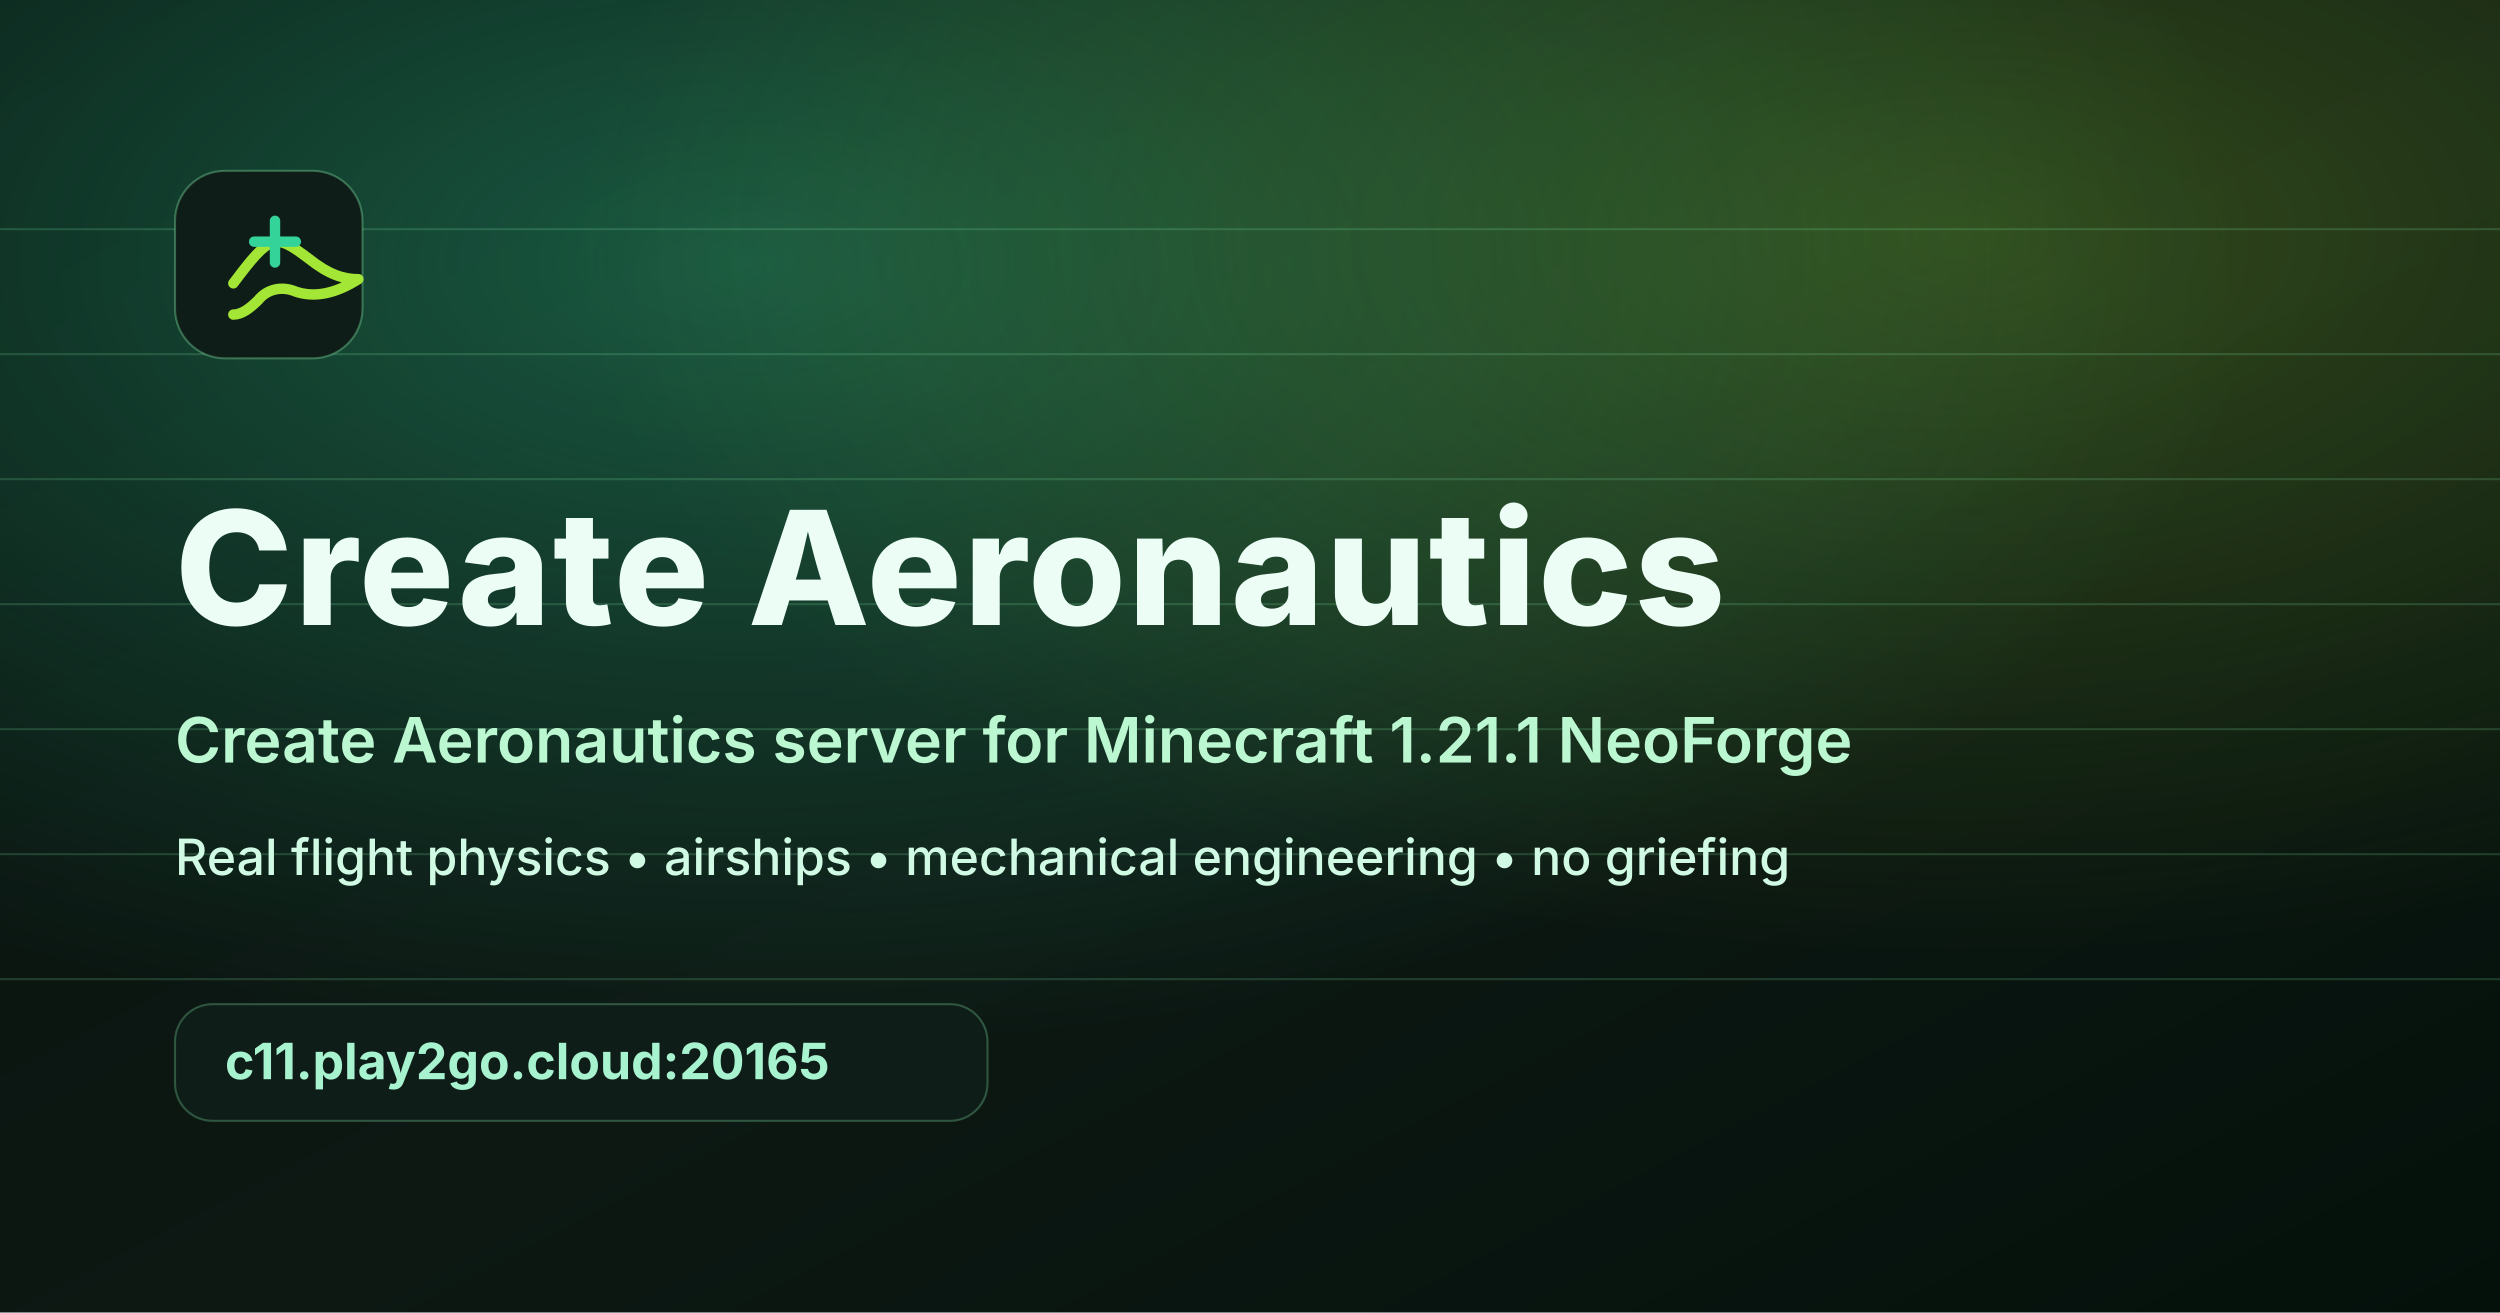
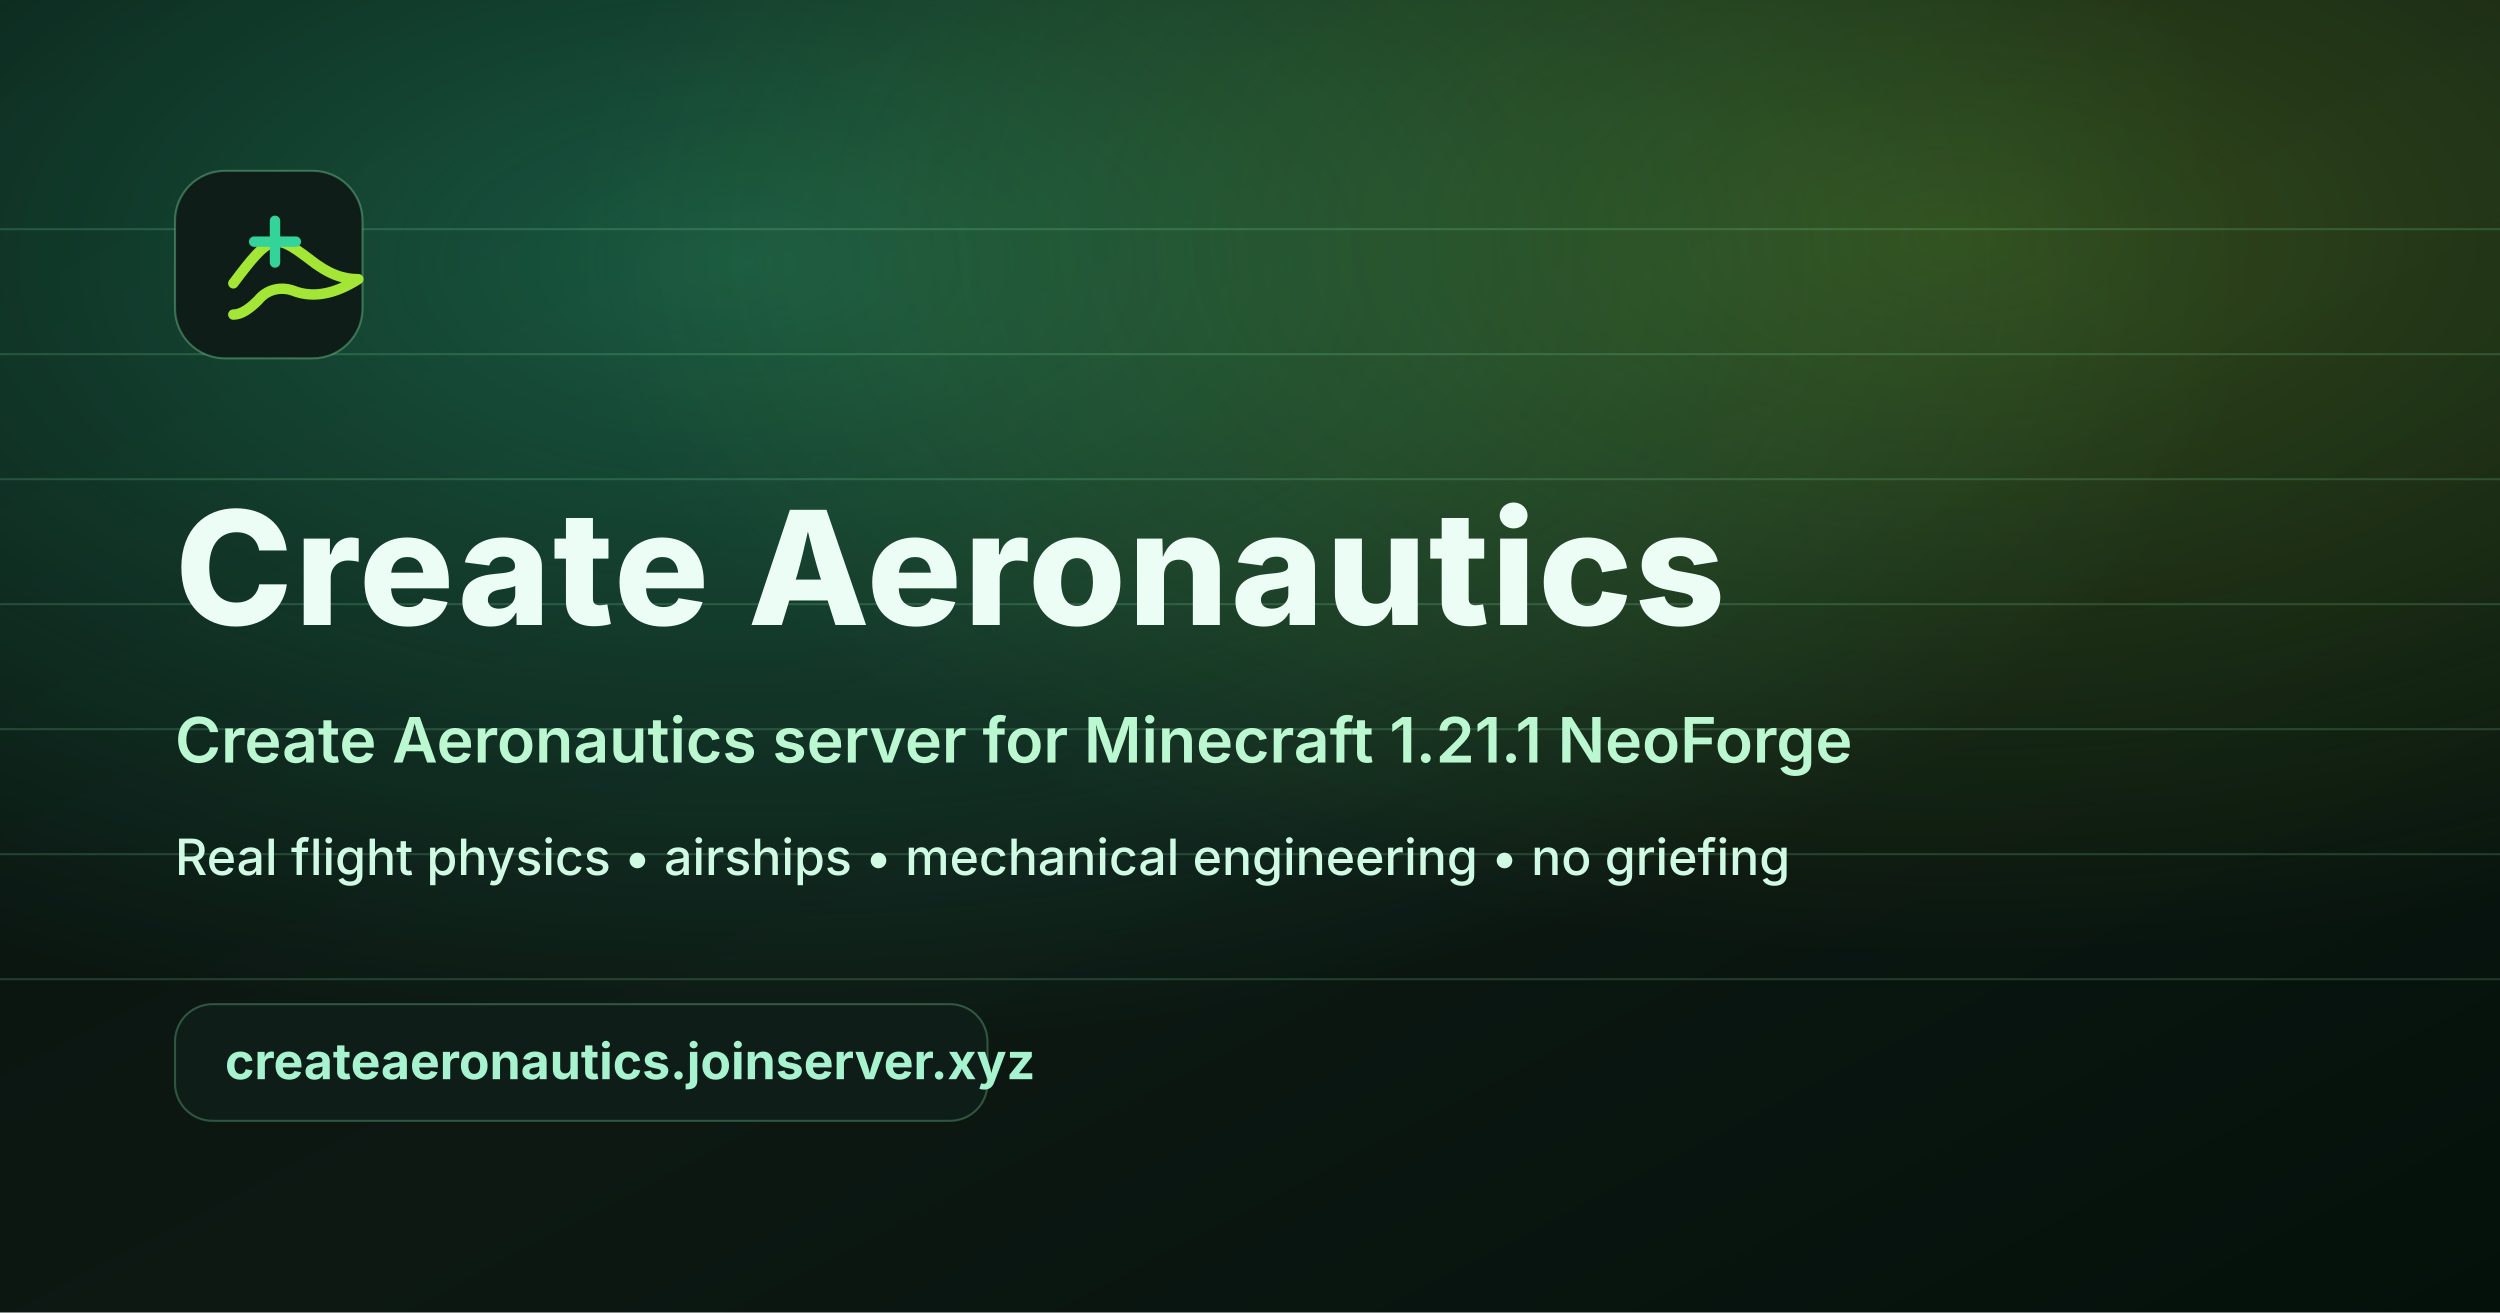
<svg xmlns="http://www.w3.org/2000/svg" width="1200" height="630" viewBox="0 0 1200 630" role="img" aria-labelledby="title desc">
  <defs>
    <linearGradient id="bg" x1="0" y1="0" x2="1" y2="1">
      <stop offset="0%" stop-color="#07110d" />
      <stop offset="55%" stop-color="#0d1813" />
      <stop offset="100%" stop-color="#04110b" />
    </linearGradient>
    <radialGradient id="glow1" cx="30%" cy="20%" r="60%">
      <stop offset="0%" stop-color="#34d399" stop-opacity="0.36" />
      <stop offset="100%" stop-color="#34d399" stop-opacity="0" />
    </radialGradient>
    <radialGradient id="glow2" cx="78%" cy="18%" r="55%">
      <stop offset="0%" stop-color="#a3e635" stop-opacity="0.24" />
      <stop offset="100%" stop-color="#a3e635" stop-opacity="0" />
    </radialGradient>
  </defs>
  <rect width="1200" height="630" fill="url(#bg)" />
  <rect width="1200" height="630" fill="url(#glow1)" />
  <rect width="1200" height="630" fill="url(#glow2)" />
  <g opacity="0.18" stroke="#86efac" stroke-width="1">
    <path d="M0 110H1200" />
    <path d="M0 170H1200" />
    <path d="M0 230H1200" />
    <path d="M0 290H1200" />
    <path d="M0 350H1200" />
    <path d="M0 410H1200" />
    <path d="M0 470H1200" />
  </g>
  <g transform="translate(84 82)">
    <rect x="0" y="0" width="90" height="90" rx="24" fill="#0f1d18" stroke="#86efac" stroke-opacity="0.35" />
    <path d="M28 54c18-24 20-24 36-12 10 8 17 10 24 10-11 7-21 9-30 6-7-3-14-1-18 4-4 4-8 7-12 7" fill="none" stroke="#a3e635" stroke-width="5" stroke-linecap="round" stroke-linejoin="round" />
    <path d="M48 24v20M38 34h20" stroke="#34d399" stroke-width="5" stroke-linecap="round" />
  </g>
  <text x="84" y="300" fill="#ecfdf5" font-family="Inter, Arial, sans-serif" font-size="76" font-weight="800" letter-spacing="1">Create Aeronautics</text>
  <text x="84" y="366" fill="#bbf7d0" font-family="Inter, Arial, sans-serif" font-size="30" font-weight="600">Create Aeronautics server for Minecraft 1.21.1 NeoForge</text>
  <text x="84" y="420" fill="#d1fae5" font-family="Inter, Arial, sans-serif" font-size="24" font-weight="500">Real flight physics • airships • mechanical engineering • no griefing</text>
  <g transform="translate(84 482)">
    <rect x="0" y="0" width="390" height="56" rx="18" fill="#0f1d18" stroke="#86efac" stroke-opacity="0.28" />
-     <text x="24" y="36" fill="#a7f3d0" font-family="Inter, Arial, sans-serif" font-size="24" font-weight="700">c11.play2go.cloud:20165</text>
+     <text x="24" y="36" fill="#a7f3d0" font-family="Inter, Arial, sans-serif" font-size="24" font-weight="700">createaeronautics.joinserver.xyz</text>
  </g>
</svg>
